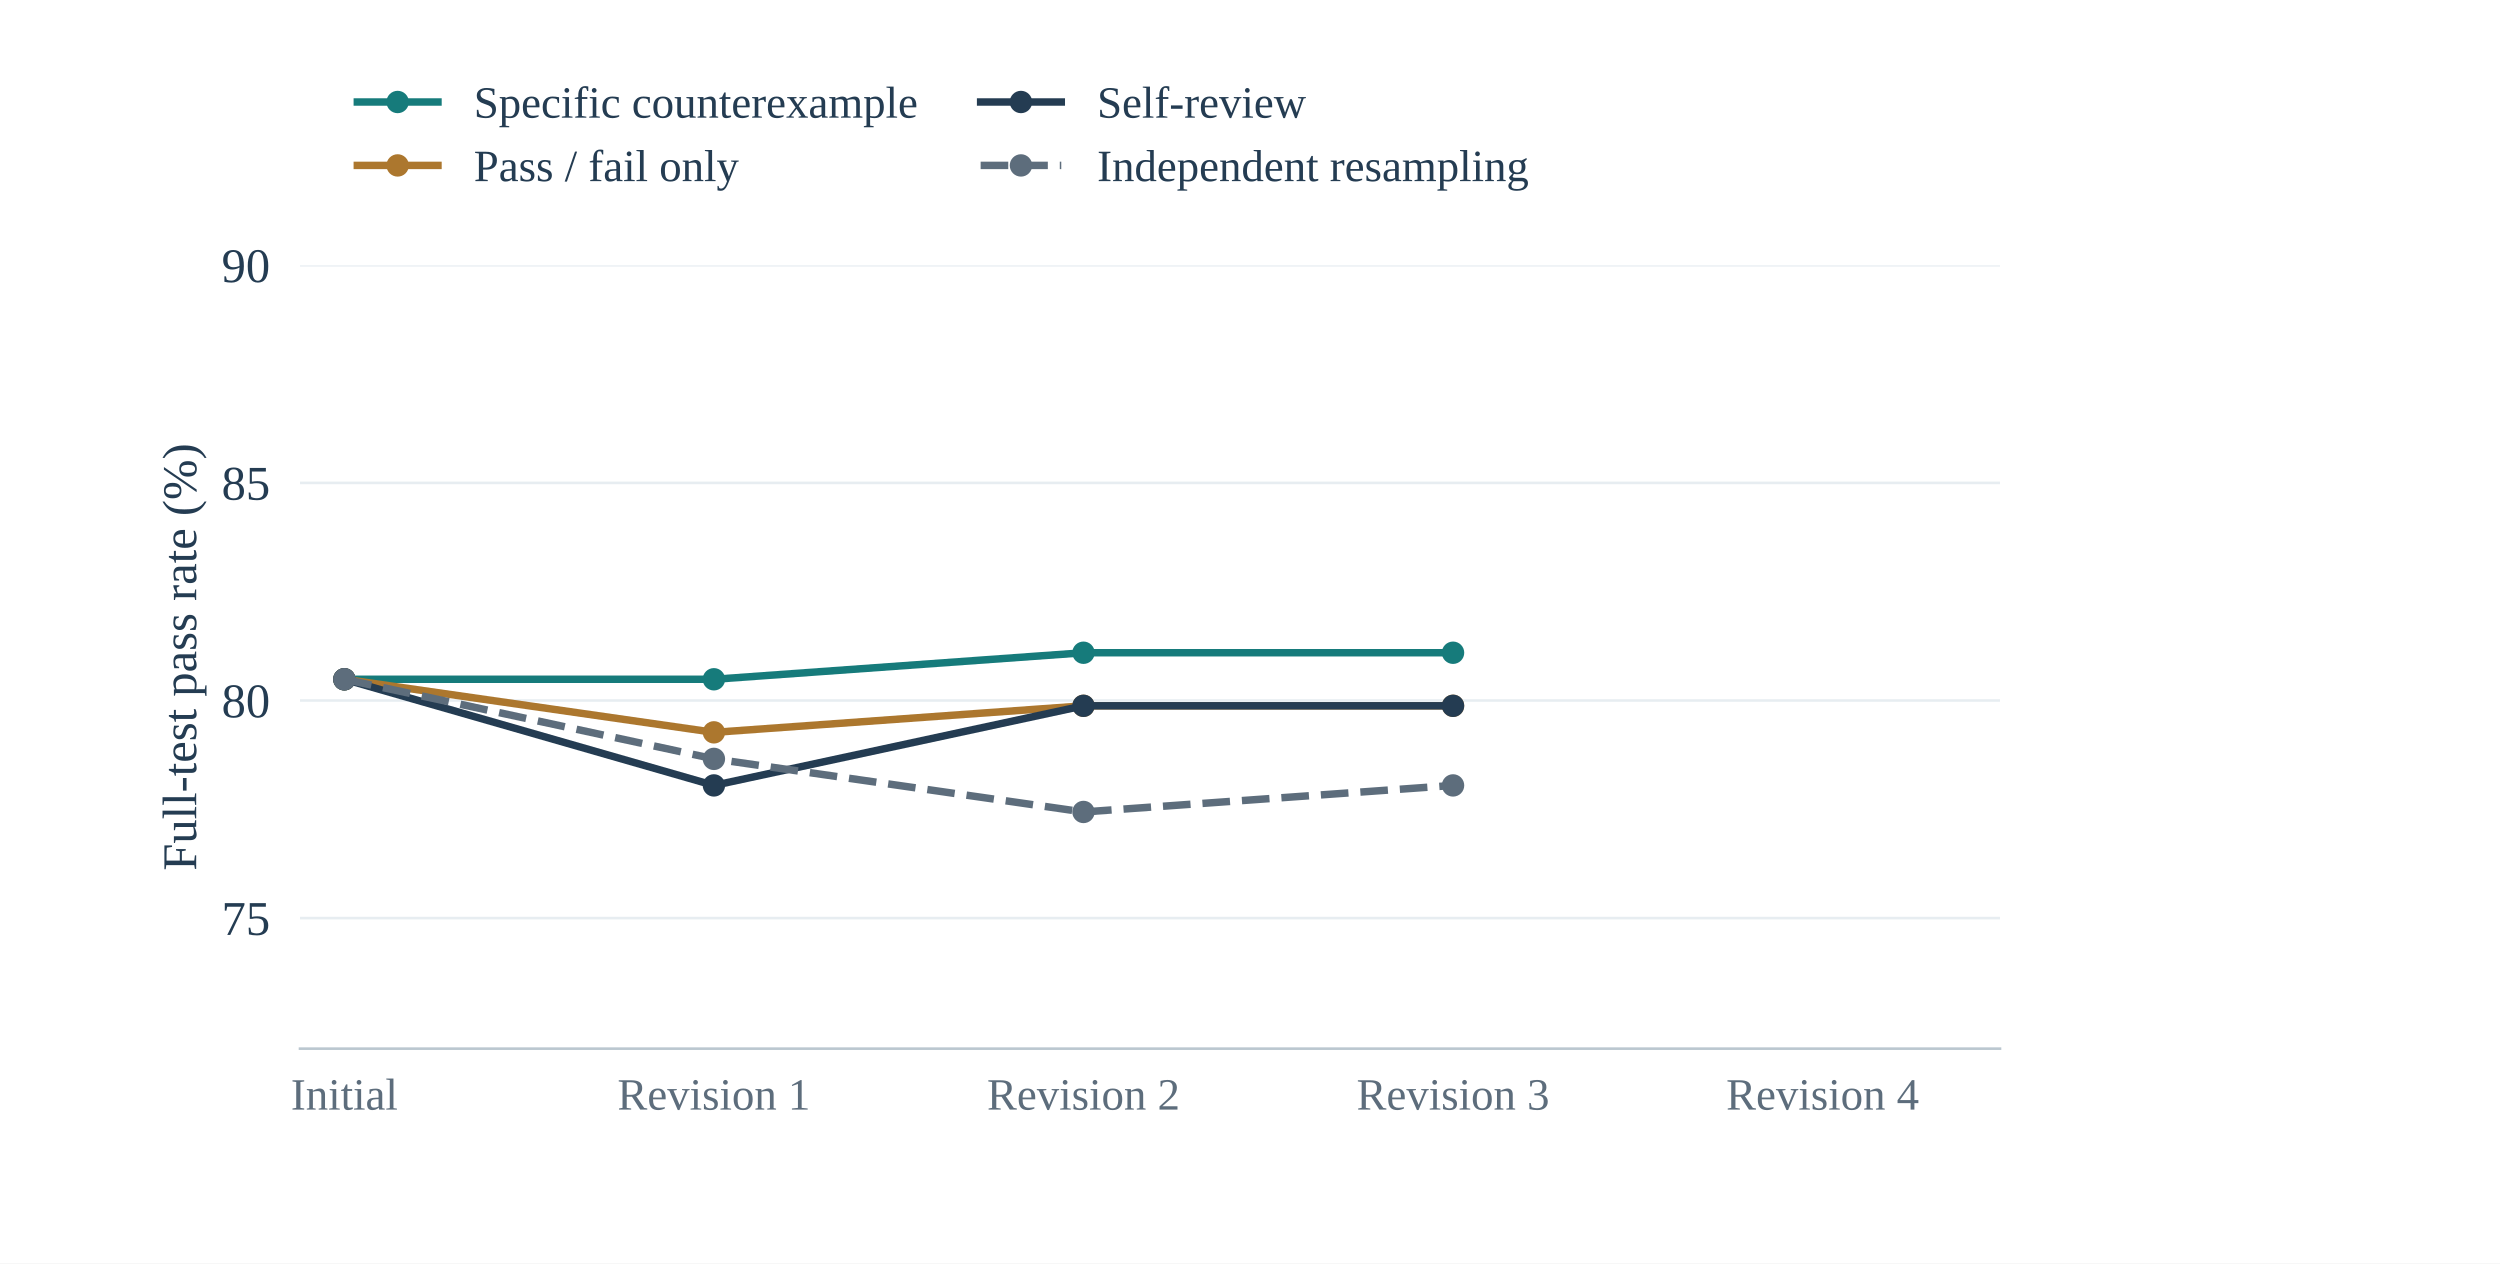
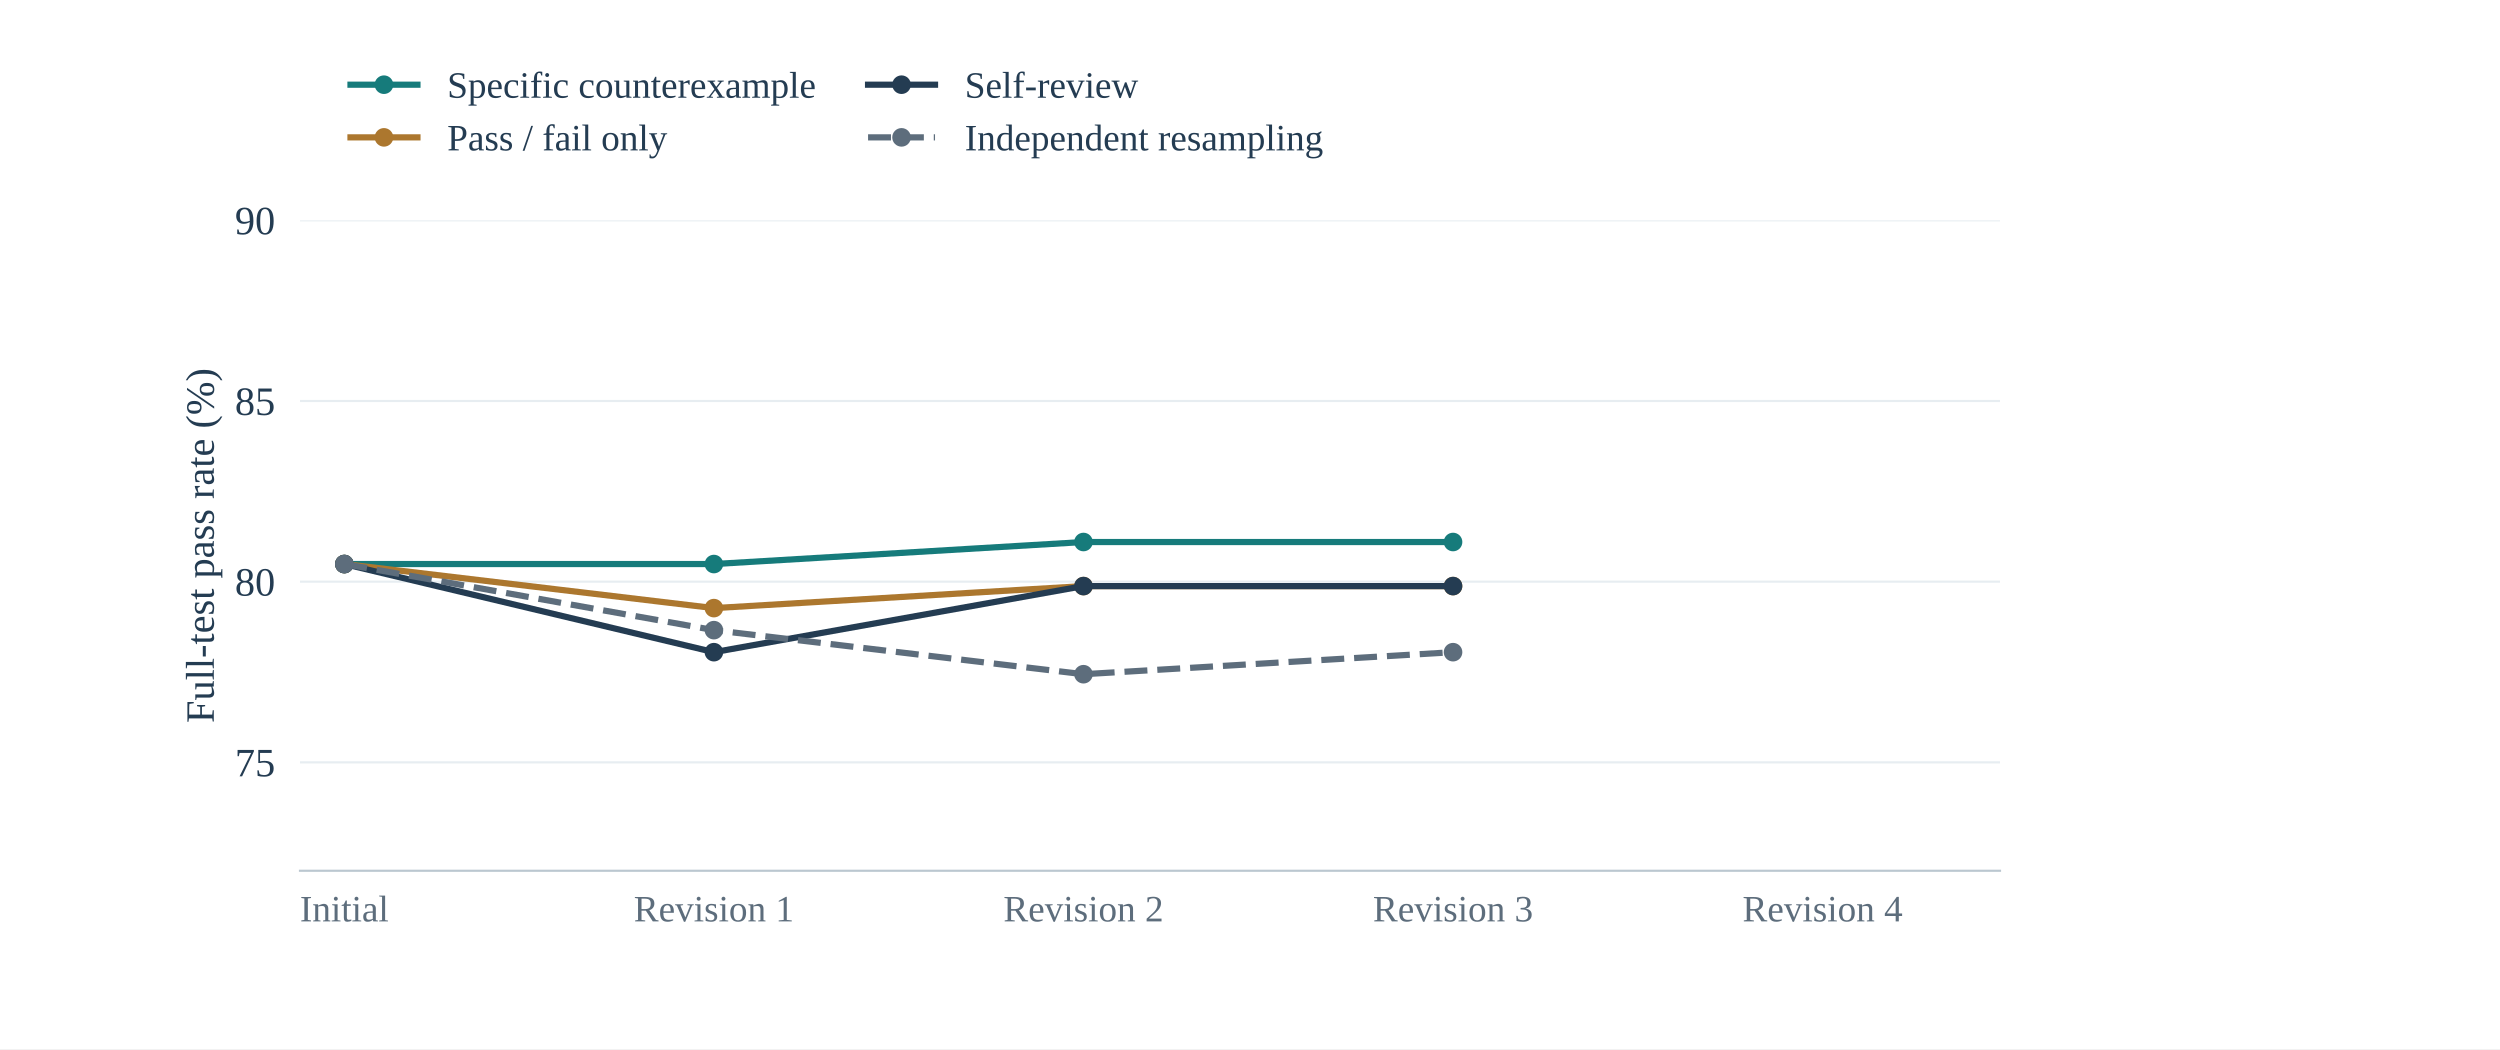
- <svg xmlns="http://www.w3.org/2000/svg" xmlns:xlink="http://www.w3.org/1999/xlink" width="669.6pt" height="338.4pt" viewBox="0 0 669.6 338.4" version="1.1">
+ <svg xmlns="http://www.w3.org/2000/svg" xmlns:xlink="http://www.w3.org/1999/xlink" width="806.4pt" height="338.4pt" viewBox="0 0 806.4 338.4" version="1.1">
  <defs>
    <style type="text/css">*{stroke-linejoin: round; stroke-linecap: butt}</style>
  </defs>
  <g id="figure_1">
    <g id="patch_1">
-       <path d="M 0 338.4  L 669.6 338.4  L 669.6 0  L 0 0  z " style="fill: #ffffff" />
+       <path d="M 0 338.4  L 806.4 338.4  L 806.4 0  L 0 0  z " style="fill: #ffffff" />
    </g>
    <g id="axes_1">
      <g id="patch_2">
-         <path d="M 80.352 280.872  L 535.68 280.872  L 535.68 71.064  L 80.352 71.064  z " style="fill: #ffffff" />
+         <path d="M 96.768 280.872  L 645.12 280.872  L 645.12 71.064  L 96.768 71.064  z " style="fill: #ffffff" />
      </g>
      <g id="matplotlib.axis_1">
        <g id="xtick_1">
          <g id="line2d_1" />
          <g id="text_1">
-             <text style="font-size: 12px; font-family: 'Times New Roman'; text-anchor: middle; fill: #5d6d7c" x="92.23" y="297.204" transform="rotate(-0 92.23012 297.2045)">Initial</text>
+             <text style="font-size: 12px; font-family: 'Times New Roman'; text-anchor: middle; fill: #5d6d7c" x="111.073" y="297.204" transform="rotate(-0 111.0728 297.2045)">Initial</text>
          </g>
        </g>
        <g id="xtick_2">
          <g id="line2d_2" />
          <g id="text_2">
-             <text style="font-size: 12px; font-family: 'Times New Roman'; text-anchor: middle; fill: #5d6d7c" x="191.214" y="297.204" transform="rotate(-0 191.2145 297.2045)">Revision 1</text>
+             <text style="font-size: 12px; font-family: 'Times New Roman'; text-anchor: middle; fill: #5d6d7c" x="230.28" y="297.204" transform="rotate(-0 230.2798 297.2045)">Revision 1</text>
          </g>
        </g>
        <g id="xtick_3">
          <g id="line2d_3" />
          <g id="text_3">
-             <text style="font-size: 12px; font-family: 'Times New Roman'; text-anchor: middle; fill: #5d6d7c" x="290.199" y="297.204" transform="rotate(-0 290.1988 297.2045)">Revision 2</text>
+             <text style="font-size: 12px; font-family: 'Times New Roman'; text-anchor: middle; fill: #5d6d7c" x="349.487" y="297.204" transform="rotate(-0 349.4867 297.2045)">Revision 2</text>
          </g>
        </g>
        <g id="xtick_4">
          <g id="line2d_4" />
          <g id="text_4">
-             <text style="font-size: 12px; font-family: 'Times New Roman'; text-anchor: middle; fill: #5d6d7c" x="389.183" y="297.204" transform="rotate(-0 389.1832 297.2045)">Revision 3</text>
+             <text style="font-size: 12px; font-family: 'Times New Roman'; text-anchor: middle; fill: #5d6d7c" x="468.694" y="297.204" transform="rotate(-0 468.6937 297.2045)">Revision 3</text>
          </g>
        </g>
        <g id="xtick_5">
          <g id="line2d_5" />
          <g id="text_5">
-             <text style="font-size: 12px; font-family: 'Times New Roman'; text-anchor: middle; fill: #5d6d7c" x="488.168" y="297.204" transform="rotate(-0 488.1675 297.2045)">Revision 4</text>
+             <text style="font-size: 12px; font-family: 'Times New Roman'; text-anchor: middle; fill: #5d6d7c" x="587.901" y="297.204" transform="rotate(-0 587.9007 297.2045)">Revision 4</text>
          </g>
        </g>
      </g>
      <g id="matplotlib.axis_2">
        <g id="ytick_1">
          <g id="line2d_6">
-             <path d="M 80.352 245.904  L 535.68 245.904  " clip-path="url(#p712b896154)" style="fill: none; stroke: #e7edf1; stroke-width: 0.7; stroke-linecap: square" />
+             <path d="M 96.768 245.904  L 645.12 245.904  " clip-path="url(#p115fad6013)" style="fill: none; stroke: #e7edf1; stroke-width: 0.7; stroke-linecap: square" />
          </g>
          <g id="line2d_7" />
          <g id="text_6">
-             <text style="font-size: 13px; font-family: 'Times New Roman'; text-anchor: end; fill: #243c52" x="72.352" y="250.411" transform="rotate(-0 72.352 250.4108)">75</text>
+             <text style="font-size: 13px; font-family: 'Times New Roman'; text-anchor: end; fill: #243c52" x="88.768" y="250.411" transform="rotate(-0 88.768 250.4108)">75</text>
          </g>
        </g>
        <g id="ytick_2">
          <g id="line2d_8">
-             <path d="M 80.352 187.624  L 535.68 187.624  " clip-path="url(#p712b896154)" style="fill: none; stroke: #e7edf1; stroke-width: 0.7; stroke-linecap: square" />
+             <path d="M 96.768 187.624  L 645.12 187.624  " clip-path="url(#p115fad6013)" style="fill: none; stroke: #e7edf1; stroke-width: 0.7; stroke-linecap: square" />
          </g>
          <g id="line2d_9" />
          <g id="text_7">
-             <text style="font-size: 13px; font-family: 'Times New Roman'; text-anchor: end; fill: #243c52" x="72.352" y="192.131" transform="rotate(-0 72.352 192.1308)">80</text>
+             <text style="font-size: 13px; font-family: 'Times New Roman'; text-anchor: end; fill: #243c52" x="88.768" y="192.131" transform="rotate(-0 88.768 192.1308)">80</text>
          </g>
        </g>
        <g id="ytick_3">
          <g id="line2d_10">
-             <path d="M 80.352 129.344  L 535.68 129.344  " clip-path="url(#p712b896154)" style="fill: none; stroke: #e7edf1; stroke-width: 0.7; stroke-linecap: square" />
+             <path d="M 96.768 129.344  L 645.12 129.344  " clip-path="url(#p115fad6013)" style="fill: none; stroke: #e7edf1; stroke-width: 0.7; stroke-linecap: square" />
          </g>
          <g id="line2d_11" />
          <g id="text_8">
-             <text style="font-size: 13px; font-family: 'Times New Roman'; text-anchor: end; fill: #243c52" x="72.352" y="133.851" transform="rotate(-0 72.352 133.8508)">85</text>
+             <text style="font-size: 13px; font-family: 'Times New Roman'; text-anchor: end; fill: #243c52" x="88.768" y="133.851" transform="rotate(-0 88.768 133.8508)">85</text>
          </g>
        </g>
        <g id="ytick_4">
          <g id="line2d_12">
-             <path d="M 80.352 71.064  L 535.68 71.064  " clip-path="url(#p712b896154)" style="fill: none; stroke: #e7edf1; stroke-width: 0.7; stroke-linecap: square" />
+             <path d="M 96.768 71.064  L 645.12 71.064  " clip-path="url(#p115fad6013)" style="fill: none; stroke: #e7edf1; stroke-width: 0.7; stroke-linecap: square" />
          </g>
          <g id="line2d_13" />
          <g id="text_9">
-             <text style="font-size: 13px; font-family: 'Times New Roman'; text-anchor: end; fill: #243c52" x="72.352" y="75.571" transform="rotate(-0 72.352 75.57084)">90</text>
+             <text style="font-size: 13px; font-family: 'Times New Roman'; text-anchor: end; fill: #243c52" x="88.768" y="75.571" transform="rotate(-0 88.768 75.57084)">90</text>
          </g>
        </g>
        <g id="text_10">
-           <text style="font-size: 13px; font-family: 'Times New Roman'; text-anchor: middle; fill: #243c52" x="52.546" y="175.968" transform="rotate(-90 52.54634 175.968)">Full-test pass rate (%)</text>
+           <text style="font-size: 13px; font-family: 'Times New Roman'; text-anchor: middle; fill: #243c52" x="68.962" y="175.968" transform="rotate(-90 68.96234 175.968)">Full-test pass rate (%)</text>
        </g>
      </g>
      <g id="line2d_14">
-         <path d="M 92.23 181.938  L 191.214 181.938  L 290.199 174.831  L 389.183 174.831  " clip-path="url(#p712b896154)" style="fill: none; stroke: #167b7b; stroke-width: 2; stroke-linecap: square" />
+         <path d="M 111.073 181.938  L 230.28 181.938  L 349.487 174.831  L 468.694 174.831  " clip-path="url(#p115fad6013)" style="fill: none; stroke: #167b7b; stroke-width: 2; stroke-linecap: square" />
        <defs>
-           <path id="m2118bb8428" d="M 0 2.5  C 0.663 2.5 1.299 2.237 1.768 1.768  C 2.237 1.299 2.5 0.663 2.5 0  C 2.5 -0.663 2.237 -1.299 1.768 -1.768  C 1.299 -2.237 0.663 -2.5 0 -2.5  C -0.663 -2.5 -1.299 -2.237 -1.768 -1.768  C -2.237 -1.299 -2.5 -0.663 -2.5 0  C -2.5 0.663 -2.237 1.299 -1.768 1.768  C -1.299 2.237 -0.663 2.5 0 2.5  z " style="stroke: #167b7b" />
+           <path id="m0dbb13f9b2" d="M 0 2.5  C 0.663 2.5 1.299 2.237 1.768 1.768  C 2.237 1.299 2.5 0.663 2.5 0  C 2.5 -0.663 2.237 -1.299 1.768 -1.768  C 1.299 -2.237 0.663 -2.5 0 -2.5  C -0.663 -2.5 -1.299 -2.237 -1.768 -1.768  C -2.237 -1.299 -2.5 -0.663 -2.5 0  C -2.5 0.663 -2.237 1.299 -1.768 1.768  C -1.299 2.237 -0.663 2.5 0 2.5  z " style="stroke: #167b7b" />
        </defs>
-         <g clip-path="url(#p712b896154)">
-           <use xlink:href="#m2118bb8428" x="92.23" y="181.938" style="fill: #167b7b; stroke: #167b7b" />
-           <use xlink:href="#m2118bb8428" x="191.214" y="181.938" style="fill: #167b7b; stroke: #167b7b" />
-           <use xlink:href="#m2118bb8428" x="290.199" y="174.831" style="fill: #167b7b; stroke: #167b7b" />
-           <use xlink:href="#m2118bb8428" x="389.183" y="174.831" style="fill: #167b7b; stroke: #167b7b" />
+         <g clip-path="url(#p115fad6013)">
+           <use xlink:href="#m0dbb13f9b2" x="111.073" y="181.938" style="fill: #167b7b; stroke: #167b7b" />
+           <use xlink:href="#m0dbb13f9b2" x="230.28" y="181.938" style="fill: #167b7b; stroke: #167b7b" />
+           <use xlink:href="#m0dbb13f9b2" x="349.487" y="174.831" style="fill: #167b7b; stroke: #167b7b" />
+           <use xlink:href="#m0dbb13f9b2" x="468.694" y="174.831" style="fill: #167b7b; stroke: #167b7b" />
        </g>
      </g>
      <g id="line2d_15">
-         <path d="M 92.23 181.938  L 191.214 196.153  L 290.199 189.045  L 389.183 189.045  " clip-path="url(#p712b896154)" style="fill: none; stroke: #ac772e; stroke-width: 2; stroke-linecap: square" />
+         <path d="M 111.073 181.938  L 230.28 196.153  L 349.487 189.045  L 468.694 189.045  " clip-path="url(#p115fad6013)" style="fill: none; stroke: #ac772e; stroke-width: 2; stroke-linecap: square" />
        <defs>
-           <path id="mf503dba420" d="M 0 2.5  C 0.663 2.5 1.299 2.237 1.768 1.768  C 2.237 1.299 2.5 0.663 2.5 0  C 2.5 -0.663 2.237 -1.299 1.768 -1.768  C 1.299 -2.237 0.663 -2.5 0 -2.5  C -0.663 -2.5 -1.299 -2.237 -1.768 -1.768  C -2.237 -1.299 -2.5 -0.663 -2.5 0  C -2.5 0.663 -2.237 1.299 -1.768 1.768  C -1.299 2.237 -0.663 2.5 0 2.5  z " style="stroke: #ac772e" />
+           <path id="m01b539dc89" d="M 0 2.5  C 0.663 2.5 1.299 2.237 1.768 1.768  C 2.237 1.299 2.5 0.663 2.5 0  C 2.5 -0.663 2.237 -1.299 1.768 -1.768  C 1.299 -2.237 0.663 -2.5 0 -2.5  C -0.663 -2.5 -1.299 -2.237 -1.768 -1.768  C -2.237 -1.299 -2.5 -0.663 -2.5 0  C -2.5 0.663 -2.237 1.299 -1.768 1.768  C -1.299 2.237 -0.663 2.5 0 2.5  z " style="stroke: #ac772e" />
        </defs>
-         <g clip-path="url(#p712b896154)">
-           <use xlink:href="#mf503dba420" x="92.23" y="181.938" style="fill: #ac772e; stroke: #ac772e" />
-           <use xlink:href="#mf503dba420" x="191.214" y="196.153" style="fill: #ac772e; stroke: #ac772e" />
-           <use xlink:href="#mf503dba420" x="290.199" y="189.045" style="fill: #ac772e; stroke: #ac772e" />
-           <use xlink:href="#mf503dba420" x="389.183" y="189.045" style="fill: #ac772e; stroke: #ac772e" />
+         <g clip-path="url(#p115fad6013)">
+           <use xlink:href="#m01b539dc89" x="111.073" y="181.938" style="fill: #ac772e; stroke: #ac772e" />
+           <use xlink:href="#m01b539dc89" x="230.28" y="196.153" style="fill: #ac772e; stroke: #ac772e" />
+           <use xlink:href="#m01b539dc89" x="349.487" y="189.045" style="fill: #ac772e; stroke: #ac772e" />
+           <use xlink:href="#m01b539dc89" x="468.694" y="189.045" style="fill: #ac772e; stroke: #ac772e" />
        </g>
      </g>
      <g id="line2d_16">
-         <path d="M 92.23 181.938  L 191.214 210.367  L 290.199 189.045  L 389.183 189.045  " clip-path="url(#p712b896154)" style="fill: none; stroke: #243c52; stroke-width: 2; stroke-linecap: square" />
+         <path d="M 111.073 181.938  L 230.28 210.367  L 349.487 189.045  L 468.694 189.045  " clip-path="url(#p115fad6013)" style="fill: none; stroke: #243c52; stroke-width: 2; stroke-linecap: square" />
        <defs>
-           <path id="m915bc60713" d="M 0 2.5  C 0.663 2.5 1.299 2.237 1.768 1.768  C 2.237 1.299 2.5 0.663 2.5 0  C 2.5 -0.663 2.237 -1.299 1.768 -1.768  C 1.299 -2.237 0.663 -2.5 0 -2.5  C -0.663 -2.5 -1.299 -2.237 -1.768 -1.768  C -2.237 -1.299 -2.5 -0.663 -2.5 0  C -2.5 0.663 -2.237 1.299 -1.768 1.768  C -1.299 2.237 -0.663 2.5 0 2.5  z " style="stroke: #243c52" />
+           <path id="m794a8602ec" d="M 0 2.5  C 0.663 2.5 1.299 2.237 1.768 1.768  C 2.237 1.299 2.5 0.663 2.5 0  C 2.5 -0.663 2.237 -1.299 1.768 -1.768  C 1.299 -2.237 0.663 -2.5 0 -2.5  C -0.663 -2.5 -1.299 -2.237 -1.768 -1.768  C -2.237 -1.299 -2.5 -0.663 -2.5 0  C -2.5 0.663 -2.237 1.299 -1.768 1.768  C -1.299 2.237 -0.663 2.5 0 2.5  z " style="stroke: #243c52" />
        </defs>
-         <g clip-path="url(#p712b896154)">
-           <use xlink:href="#m915bc60713" x="92.23" y="181.938" style="fill: #243c52; stroke: #243c52" />
-           <use xlink:href="#m915bc60713" x="191.214" y="210.367" style="fill: #243c52; stroke: #243c52" />
-           <use xlink:href="#m915bc60713" x="290.199" y="189.045" style="fill: #243c52; stroke: #243c52" />
-           <use xlink:href="#m915bc60713" x="389.183" y="189.045" style="fill: #243c52; stroke: #243c52" />
+         <g clip-path="url(#p115fad6013)">
+           <use xlink:href="#m794a8602ec" x="111.073" y="181.938" style="fill: #243c52; stroke: #243c52" />
+           <use xlink:href="#m794a8602ec" x="230.28" y="210.367" style="fill: #243c52; stroke: #243c52" />
+           <use xlink:href="#m794a8602ec" x="349.487" y="189.045" style="fill: #243c52; stroke: #243c52" />
+           <use xlink:href="#m794a8602ec" x="468.694" y="189.045" style="fill: #243c52; stroke: #243c52" />
        </g>
      </g>
      <g id="line2d_17">
-         <path d="M 92.23 181.938  L 191.214 203.26  L 290.199 217.475  L 389.183 210.367  " clip-path="url(#p712b896154)" style="fill: none; stroke-dasharray: 7.4,3.2; stroke-dashoffset: 0; stroke: #5d6d7c; stroke-width: 2" />
+         <path d="M 111.073 181.938  L 230.28 203.26  L 349.487 217.475  L 468.694 210.367  " clip-path="url(#p115fad6013)" style="fill: none; stroke-dasharray: 7.4,3.2; stroke-dashoffset: 0; stroke: #5d6d7c; stroke-width: 2" />
        <defs>
-           <path id="m587d846e91" d="M 0 2.5  C 0.663 2.5 1.299 2.237 1.768 1.768  C 2.237 1.299 2.5 0.663 2.5 0  C 2.5 -0.663 2.237 -1.299 1.768 -1.768  C 1.299 -2.237 0.663 -2.5 0 -2.5  C -0.663 -2.5 -1.299 -2.237 -1.768 -1.768  C -2.237 -1.299 -2.5 -0.663 -2.5 0  C -2.5 0.663 -2.237 1.299 -1.768 1.768  C -1.299 2.237 -0.663 2.5 0 2.5  z " style="stroke: #5d6d7c" />
+           <path id="m55bfbd2e48" d="M 0 2.5  C 0.663 2.5 1.299 2.237 1.768 1.768  C 2.237 1.299 2.5 0.663 2.5 0  C 2.5 -0.663 2.237 -1.299 1.768 -1.768  C 1.299 -2.237 0.663 -2.5 0 -2.5  C -0.663 -2.5 -1.299 -2.237 -1.768 -1.768  C -2.237 -1.299 -2.5 -0.663 -2.5 0  C -2.5 0.663 -2.237 1.299 -1.768 1.768  C -1.299 2.237 -0.663 2.5 0 2.5  z " style="stroke: #5d6d7c" />
        </defs>
-         <g clip-path="url(#p712b896154)">
-           <use xlink:href="#m587d846e91" x="92.23" y="181.938" style="fill: #5d6d7c; stroke: #5d6d7c" />
-           <use xlink:href="#m587d846e91" x="191.214" y="203.26" style="fill: #5d6d7c; stroke: #5d6d7c" />
-           <use xlink:href="#m587d846e91" x="290.199" y="217.475" style="fill: #5d6d7c; stroke: #5d6d7c" />
-           <use xlink:href="#m587d846e91" x="389.183" y="210.367" style="fill: #5d6d7c; stroke: #5d6d7c" />
+         <g clip-path="url(#p115fad6013)">
+           <use xlink:href="#m55bfbd2e48" x="111.073" y="181.938" style="fill: #5d6d7c; stroke: #5d6d7c" />
+           <use xlink:href="#m55bfbd2e48" x="230.28" y="203.26" style="fill: #5d6d7c; stroke: #5d6d7c" />
+           <use xlink:href="#m55bfbd2e48" x="349.487" y="217.475" style="fill: #5d6d7c; stroke: #5d6d7c" />
+           <use xlink:href="#m55bfbd2e48" x="468.694" y="210.367" style="fill: #5d6d7c; stroke: #5d6d7c" />
        </g>
      </g>
      <g id="patch_3">
-         <path d="M 80.352 280.872  L 535.68 280.872  " style="fill: none; stroke: #bbc7d0; stroke-width: 0.7; stroke-linejoin: miter; stroke-linecap: square" />
+         <path d="M 96.768 280.872  L 645.12 280.872  " style="fill: none; stroke: #bbc7d0; stroke-width: 0.7; stroke-linejoin: miter; stroke-linecap: square" />
      </g>
      <g id="legend_1">
        <g id="line2d_18">
-           <path d="M 95.705 27.318  L 106.505 27.318  L 117.305 27.318  " style="fill: none; stroke: #167b7b; stroke-width: 2; stroke-linecap: square" />
+           <path d="M 113.052 27.318  L 123.852 27.318  L 134.652 27.318  " style="fill: none; stroke: #167b7b; stroke-width: 2; stroke-linecap: square" />
          <g>
-             <use xlink:href="#m2118bb8428" x="106.505" y="27.318" style="fill: #167b7b; stroke: #167b7b" />
+             <use xlink:href="#m0dbb13f9b2" x="123.852" y="27.318" style="fill: #167b7b; stroke: #167b7b" />
          </g>
        </g>
        <g id="text_11">
-           <text style="font-size: 12px; font-family: 'Times New Roman'; text-anchor: start; fill: #243c52" x="126.905" y="31.518" transform="rotate(-0 126.9053 31.51776)">Specific counterexample</text>
+           <text style="font-size: 12px; font-family: 'Times New Roman'; text-anchor: start; fill: #243c52" x="144.252" y="31.518" transform="rotate(-0 144.2515 31.51776)">Specific counterexample</text>
        </g>
        <g id="line2d_19">
-           <path d="M 95.705 44.308  L 106.505 44.308  L 117.305 44.308  " style="fill: none; stroke: #ac772e; stroke-width: 2; stroke-linecap: square" />
+           <path d="M 113.052 44.308  L 123.852 44.308  L 134.652 44.308  " style="fill: none; stroke: #ac772e; stroke-width: 2; stroke-linecap: square" />
          <g>
-             <use xlink:href="#mf503dba420" x="106.505" y="44.308" style="fill: #ac772e; stroke: #ac772e" />
+             <use xlink:href="#m01b539dc89" x="123.852" y="44.308" style="fill: #ac772e; stroke: #ac772e" />
          </g>
        </g>
        <g id="text_12">
-           <text style="font-size: 12px; font-family: 'Times New Roman'; text-anchor: start; fill: #243c52" x="126.905" y="48.508" transform="rotate(-0 126.9053 48.5076)">Pass / fail only</text>
+           <text style="font-size: 12px; font-family: 'Times New Roman'; text-anchor: start; fill: #243c52" x="144.252" y="48.508" transform="rotate(-0 144.2515 48.5076)">Pass / fail only</text>
        </g>
        <g id="line2d_20">
-           <path d="M 262.653 27.318  L 273.453 27.318  L 284.253 27.318  " style="fill: none; stroke: #243c52; stroke-width: 2; stroke-linecap: square" />
+           <path d="M 280 27.318  L 290.8 27.318  L 301.6 27.318  " style="fill: none; stroke: #243c52; stroke-width: 2; stroke-linecap: square" />
          <g>
-             <use xlink:href="#m915bc60713" x="273.453" y="27.318" style="fill: #243c52; stroke: #243c52" />
+             <use xlink:href="#m794a8602ec" x="290.8" y="27.318" style="fill: #243c52; stroke: #243c52" />
          </g>
        </g>
        <g id="text_13">
-           <text style="font-size: 12px; font-family: 'Times New Roman'; text-anchor: start; fill: #243c52" x="293.853" y="31.518" transform="rotate(-0 293.8534 31.51776)">Self-review</text>
+           <text style="font-size: 12px; font-family: 'Times New Roman'; text-anchor: start; fill: #243c52" x="311.2" y="31.518" transform="rotate(-0 311.1996 31.51776)">Self-review</text>
        </g>
        <g id="line2d_21">
-           <path d="M 262.653 44.308  L 273.453 44.308  L 284.253 44.308  " style="fill: none; stroke-dasharray: 7.4,3.2; stroke-dashoffset: 0; stroke: #5d6d7c; stroke-width: 2" />
+           <path d="M 280 44.308  L 290.8 44.308  L 301.6 44.308  " style="fill: none; stroke-dasharray: 7.4,3.2; stroke-dashoffset: 0; stroke: #5d6d7c; stroke-width: 2" />
          <g>
-             <use xlink:href="#m587d846e91" x="273.453" y="44.308" style="fill: #5d6d7c; stroke: #5d6d7c" />
+             <use xlink:href="#m55bfbd2e48" x="290.8" y="44.308" style="fill: #5d6d7c; stroke: #5d6d7c" />
          </g>
        </g>
        <g id="text_14">
-           <text style="font-size: 12px; font-family: 'Times New Roman'; text-anchor: start; fill: #243c52" x="293.853" y="48.508" transform="rotate(-0 293.8534 48.5076)">Independent resampling</text>
+           <text style="font-size: 12px; font-family: 'Times New Roman'; text-anchor: start; fill: #243c52" x="311.2" y="48.508" transform="rotate(-0 311.1996 48.5076)">Independent resampling</text>
        </g>
      </g>
    </g>
  </g>
  <defs>
-     <clipPath id="p712b896154">
-       <rect x="80.352" y="71.064" width="455.328" height="209.808" />
+     <clipPath id="p115fad6013">
+       <rect x="96.768" y="71.064" width="548.352" height="209.808" />
    </clipPath>
  </defs>
</svg>
